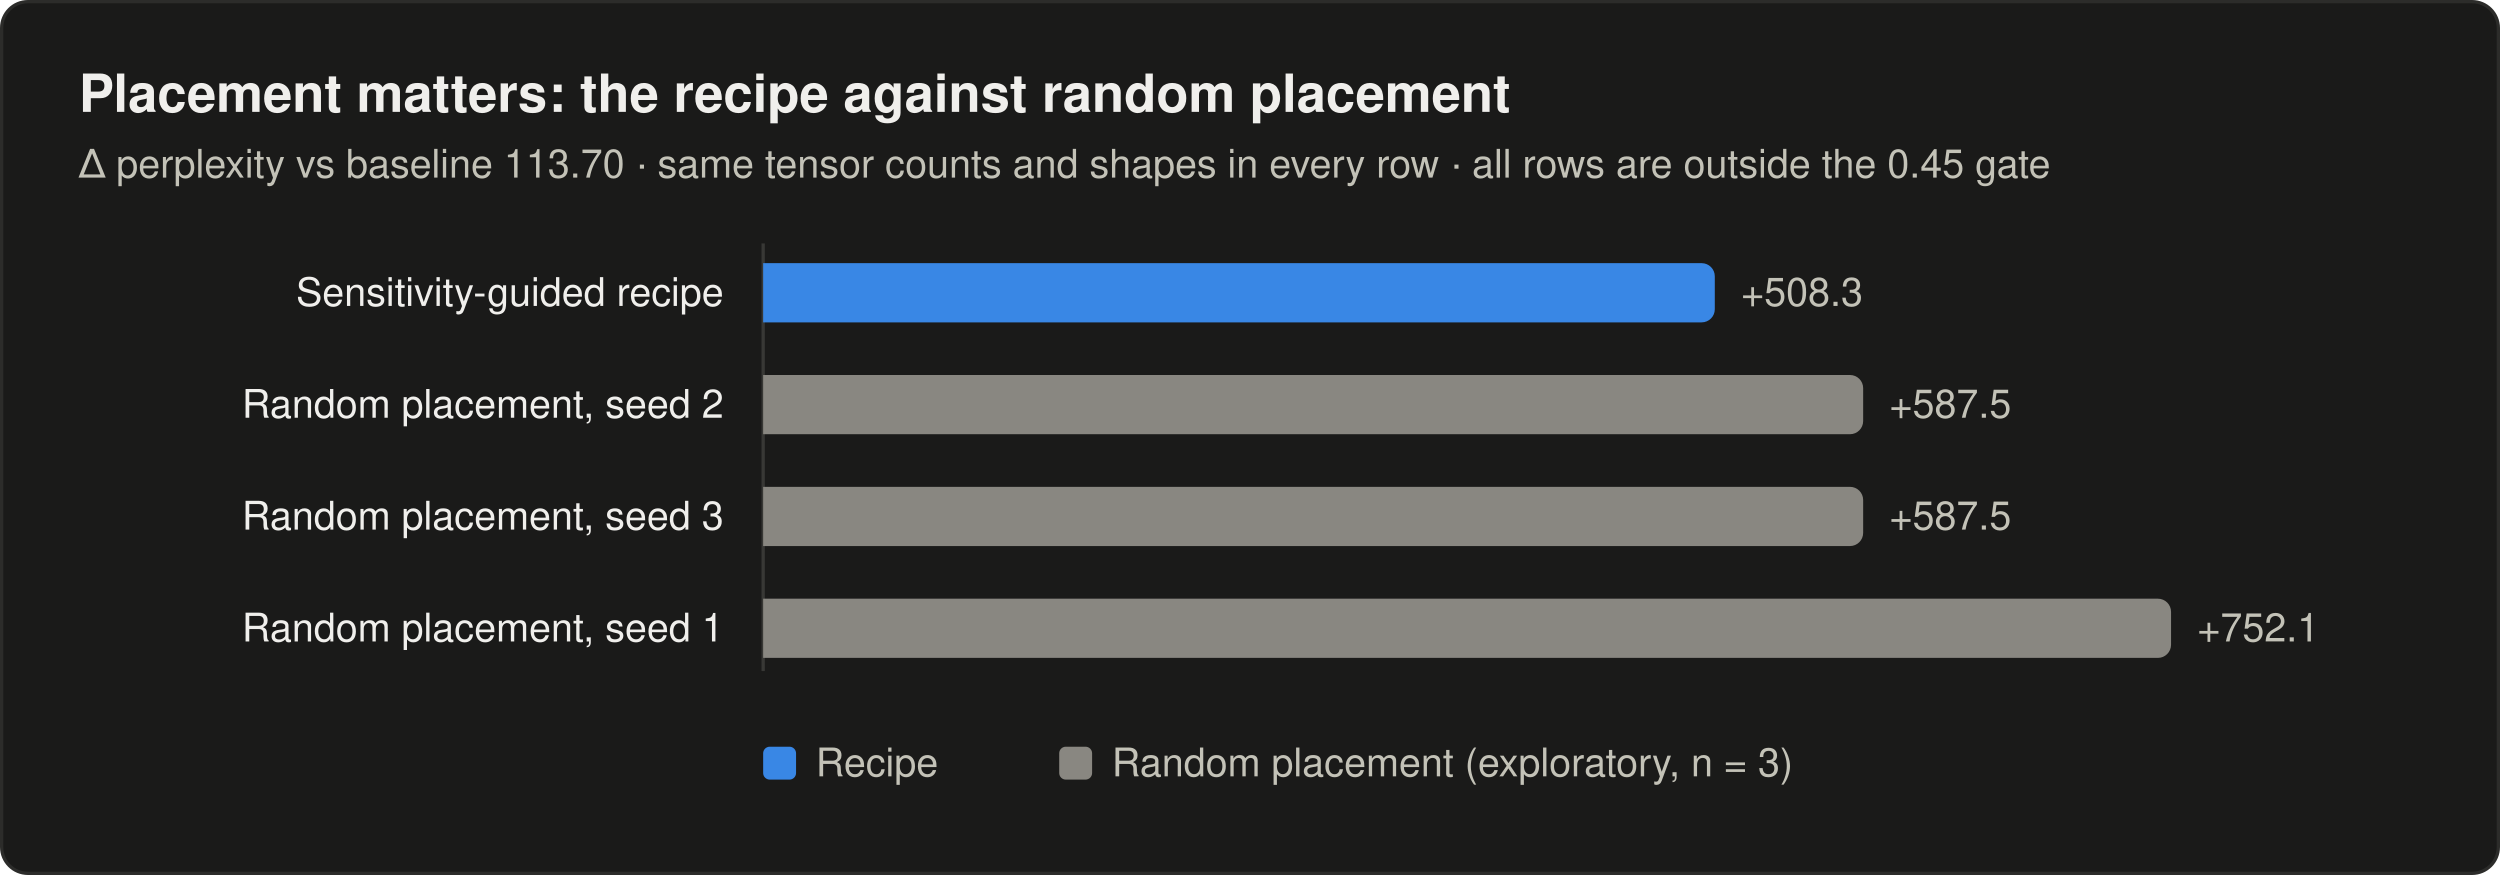
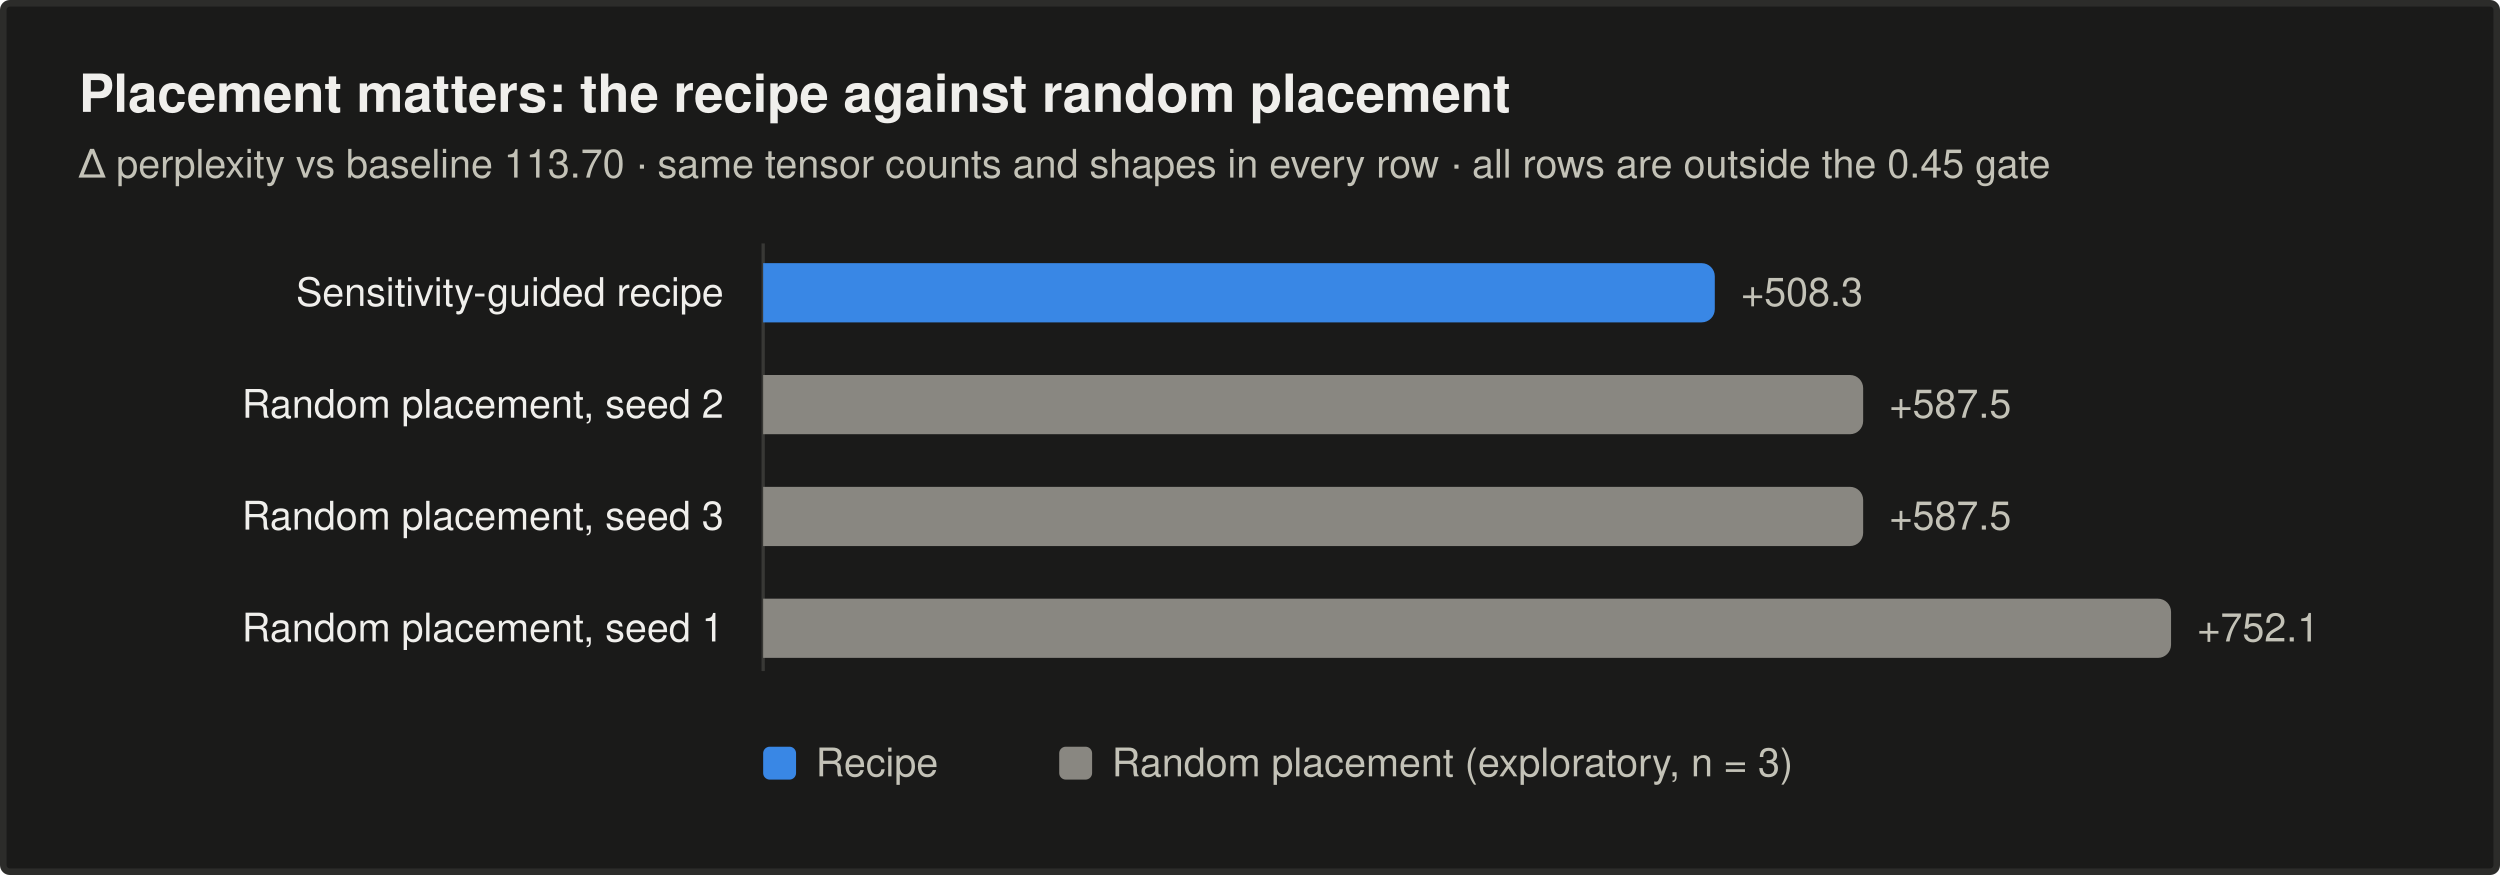
<svg xmlns="http://www.w3.org/2000/svg" viewBox="0 0 760 266" width="760" height="266" role="img" font-family="system-ui, -apple-system, &quot;Segoe UI&quot;, Helvetica, Arial, sans-serif">
-   <rect x="0.5" y="0.5" width="759" height="265" rx="8" fill="#1a1a19" stroke="#2c2c2a" />
+   <rect x="1" y="1" width="758" height="264" rx="2" stroke-width="2" fill="#1a1a19" stroke="#2c2c2a" />
  <text x="24.0" y="34.0" font-size="16" font-weight="600" fill="#f0efec" text-anchor="start">Placement matters: the recipe against random placement</text>
  <text x="24.0" y="54.0" font-size="12" font-weight="400" fill="#c3c2b7" text-anchor="start">Δ perplexity vs baseline 113.70 · same tensor counts and shapes in every row · all rows are outside the 0.45 gate</text>
  <line x1="232.0" y1="74.0" x2="232.0" y2="204.0" stroke="#383835" stroke-width="1" />
  <text x="220.0" y="93.0" font-size="12" font-weight="400" fill="#f0efec" text-anchor="end">Sensitivity-guided recipe</text>
  <path d="M232.0,80.0 h285.3 a4,4 0 0 1 4,4 v10.0 a4,4 0 0 1 -4,4 h-285.3 z" fill="#3987e5" />
  <text x="529.3" y="93.0" font-size="12" font-weight="400" fill="#c3c2b7" text-anchor="start">+508.3</text>
  <text x="220.0" y="127.0" font-size="12" font-weight="400" fill="#f0efec" text-anchor="end">Random placement, seed 2</text>
  <path d="M232.0,114.0 h330.4 a4,4 0 0 1 4,4 v10.0 a4,4 0 0 1 -4,4 h-330.4 z" fill="#898781" />
  <text x="574.4" y="127.0" font-size="12" font-weight="400" fill="#c3c2b7" text-anchor="start">+587.5</text>
  <text x="220.0" y="161.0" font-size="12" font-weight="400" fill="#f0efec" text-anchor="end">Random placement, seed 3</text>
  <path d="M232.0,148.0 h330.4 a4,4 0 0 1 4,4 v10.0 a4,4 0 0 1 -4,4 h-330.4 z" fill="#898781" />
  <text x="574.4" y="161.0" font-size="12" font-weight="400" fill="#c3c2b7" text-anchor="start">+587.5</text>
  <text x="220.0" y="195.0" font-size="12" font-weight="400" fill="#f0efec" text-anchor="end">Random placement, seed 1</text>
  <path d="M232.0,182.0 h424.0 a4,4 0 0 1 4,4 v10.0 a4,4 0 0 1 -4,4 h-424.0 z" fill="#898781" />
  <text x="668.0" y="195.0" font-size="12" font-weight="400" fill="#c3c2b7" text-anchor="start">+752.1</text>
  <rect x="232" y="227" width="10" height="10" rx="2" fill="#3987e5" />
  <text x="248.0" y="236.0" font-size="12" font-weight="400" fill="#c3c2b7" text-anchor="start">Recipe</text>
  <rect x="322" y="227" width="10" height="10" rx="2" fill="#898781" />
  <text x="338.0" y="236.0" font-size="12" font-weight="400" fill="#c3c2b7" text-anchor="start">Random placement (exploratory, n = 3)</text>
</svg>
